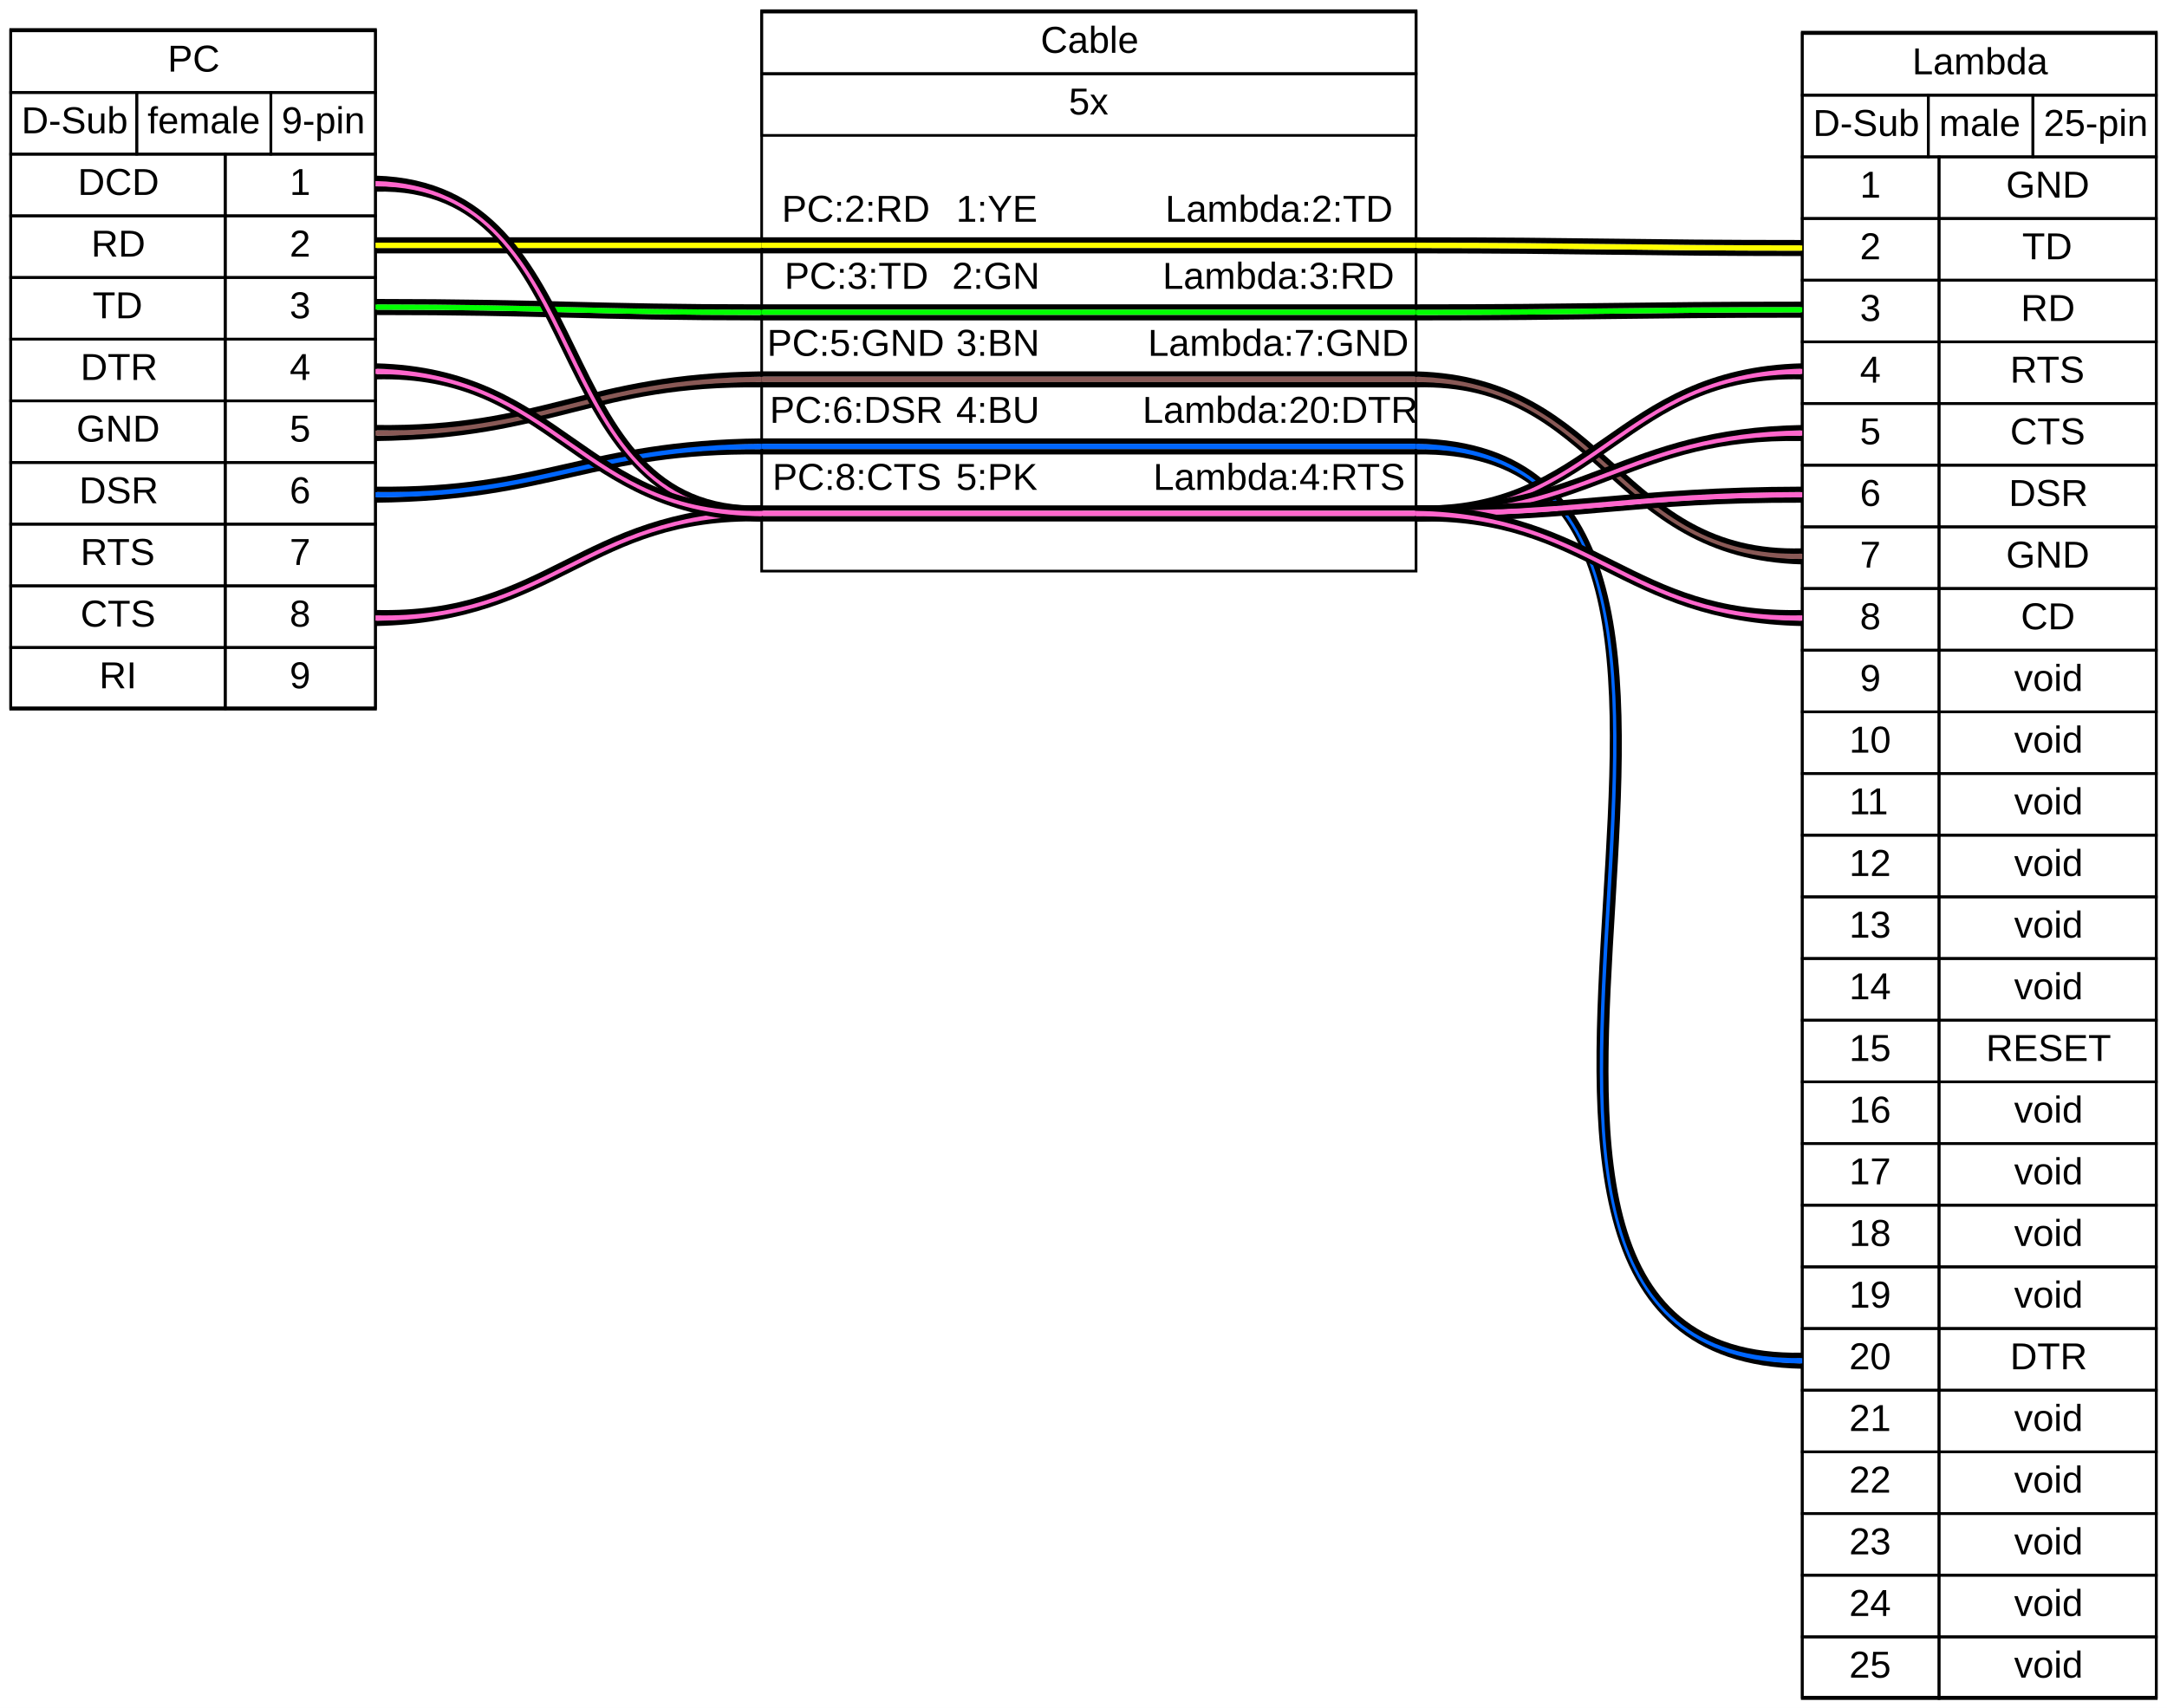
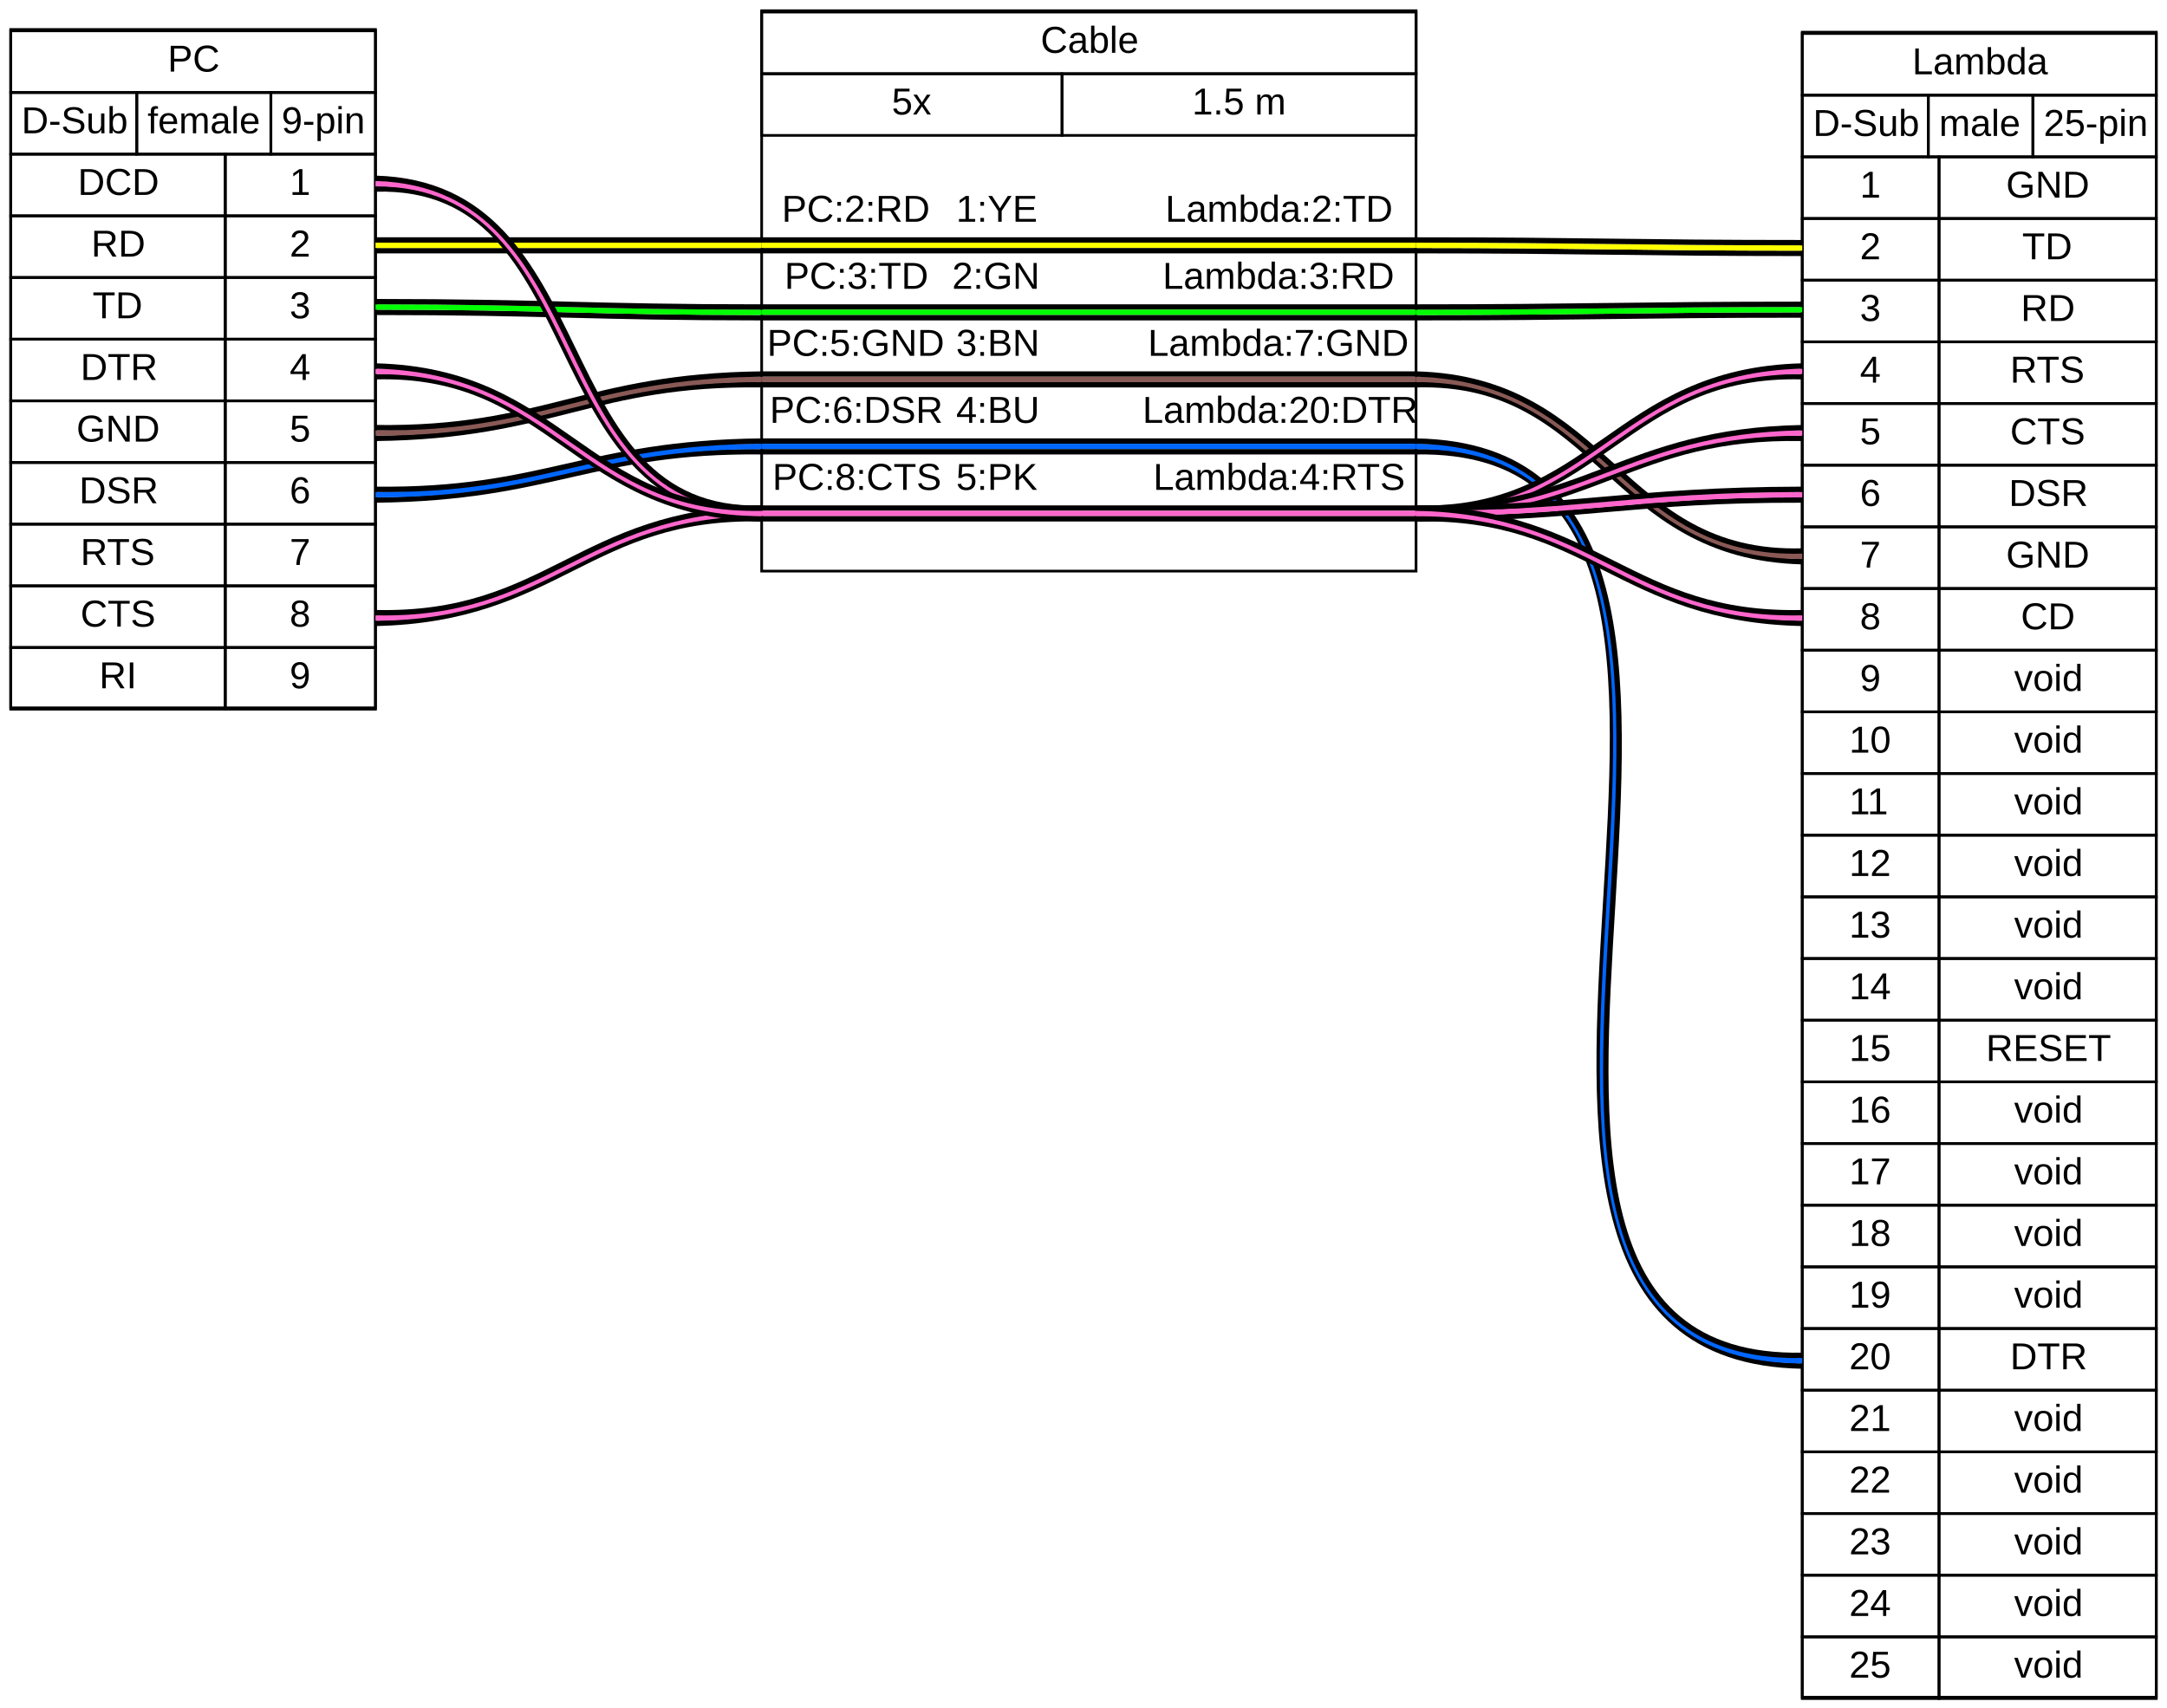
<svg xmlns="http://www.w3.org/2000/svg" width="808pt" height="637pt" viewBox="0.00 0.00 808.00 637.00">
  <g id="graph0" class="graph" transform="scale(1 1) rotate(0) translate(4 633)">
    <polygon fill="#ffffff" stroke="transparent" points="-4,4 -4,-633 804,-633 804,4 -4,4" />
    <g id="node1" class="node">
      <polygon fill="#ffffff" stroke="black" points="136,-622 0,-622 0,-369 136,-369 136,-622" />
      <polygon fill="none" stroke="black" points="0,-598.5 0,-621.5 136,-621.5 136,-598.5 0,-598.5" />
      <text text-anchor="start" x="58.5" y="-606.3" font-family="arial" font-size="14.00">PC</text>
      <polygon fill="none" stroke="black" points="0,-575.5 0,-598.5 47,-598.5 47,-575.5 0,-575.5" />
      <text text-anchor="start" x="4" y="-583.3" font-family="arial" font-size="14.00">D-Sub</text>
      <polygon fill="none" stroke="black" points="47,-575.5 47,-598.5 97,-598.5 97,-575.5 47,-575.5" />
      <text text-anchor="start" x="51" y="-583.3" font-family="arial" font-size="14.00">female</text>
      <polygon fill="none" stroke="black" points="97,-575.5 97,-598.5 136,-598.5 136,-575.5 97,-575.5" />
      <text text-anchor="start" x="101" y="-583.3" font-family="arial" font-size="14.00">9-pin</text>
      <polygon fill="none" stroke="black" points="0,-552.5 0,-575.5 80,-575.5 80,-552.5 0,-552.5" />
      <text text-anchor="start" x="25" y="-560.3" font-family="arial" font-size="14.00">DCD</text>
      <polygon fill="none" stroke="black" points="80,-552.5 80,-575.5 136,-575.5 136,-552.5 80,-552.5" />
      <text text-anchor="start" x="104" y="-560.3" font-family="arial" font-size="14.00">1</text>
      <polygon fill="none" stroke="black" points="0,-529.5 0,-552.5 80,-552.5 80,-529.5 0,-529.5" />
      <text text-anchor="start" x="30" y="-537.3" font-family="arial" font-size="14.00">RD</text>
      <polygon fill="none" stroke="black" points="80,-529.5 80,-552.5 136,-552.5 136,-529.5 80,-529.5" />
      <text text-anchor="start" x="104" y="-537.3" font-family="arial" font-size="14.00">2</text>
      <polygon fill="none" stroke="black" points="0,-506.5 0,-529.5 80,-529.5 80,-506.5 0,-506.5" />
      <text text-anchor="start" x="30.5" y="-514.3" font-family="arial" font-size="14.00">TD</text>
      <polygon fill="none" stroke="black" points="80,-506.5 80,-529.5 136,-529.5 136,-506.5 80,-506.5" />
      <text text-anchor="start" x="104" y="-514.3" font-family="arial" font-size="14.00">3</text>
      <polygon fill="none" stroke="black" points="0,-483.5 0,-506.5 80,-506.5 80,-483.5 0,-483.5" />
      <text text-anchor="start" x="26" y="-491.3" font-family="arial" font-size="14.00">DTR</text>
      <polygon fill="none" stroke="black" points="80,-483.5 80,-506.5 136,-506.5 136,-483.5 80,-483.5" />
      <text text-anchor="start" x="104" y="-491.3" font-family="arial" font-size="14.00">4</text>
      <polygon fill="none" stroke="black" points="0,-460.5 0,-483.5 80,-483.5 80,-460.5 0,-460.5" />
      <text text-anchor="start" x="24.5" y="-468.3" font-family="arial" font-size="14.00">GND</text>
      <polygon fill="none" stroke="black" points="80,-460.5 80,-483.5 136,-483.5 136,-460.5 80,-460.5" />
      <text text-anchor="start" x="104" y="-468.3" font-family="arial" font-size="14.00">5</text>
      <polygon fill="none" stroke="black" points="0,-437.5 0,-460.5 80,-460.5 80,-437.5 0,-437.5" />
      <text text-anchor="start" x="25.5" y="-445.3" font-family="arial" font-size="14.00">DSR</text>
      <polygon fill="none" stroke="black" points="80,-437.5 80,-460.5 136,-460.5 136,-437.5 80,-437.5" />
      <text text-anchor="start" x="104" y="-445.3" font-family="arial" font-size="14.00">6</text>
      <polygon fill="none" stroke="black" points="0,-414.5 0,-437.5 80,-437.5 80,-414.5 0,-414.5" />
      <text text-anchor="start" x="26" y="-422.3" font-family="arial" font-size="14.00">RTS</text>
      <polygon fill="none" stroke="black" points="80,-414.5 80,-437.5 136,-437.5 136,-414.5 80,-414.5" />
      <text text-anchor="start" x="104" y="-422.3" font-family="arial" font-size="14.00">7</text>
      <polygon fill="none" stroke="black" points="0,-391.5 0,-414.5 80,-414.5 80,-391.5 0,-391.5" />
      <text text-anchor="start" x="26" y="-399.3" font-family="arial" font-size="14.00">CTS</text>
      <polygon fill="none" stroke="black" points="80,-391.5 80,-414.5 136,-414.5 136,-391.5 80,-391.5" />
      <text text-anchor="start" x="104" y="-399.3" font-family="arial" font-size="14.00">8</text>
      <polygon fill="none" stroke="black" points="0,-368.5 0,-391.5 80,-391.5 80,-368.5 0,-368.5" />
      <text text-anchor="start" x="33" y="-376.3" font-family="arial" font-size="14.00">RI</text>
      <polygon fill="none" stroke="black" points="80,-368.5 80,-391.5 136,-391.5 136,-368.5 80,-368.5" />
      <text text-anchor="start" x="104" y="-376.3" font-family="arial" font-size="14.00">9</text>
    </g>
    <g id="node3" class="node">
      <polygon fill="#ffffff" stroke="black" points="524,-629 280,-629 280,-420 524,-420 524,-629" />
      <polygon fill="none" stroke="black" points="280,-605.5 280,-628.5 524,-628.5 524,-605.5 280,-605.5" />
      <text text-anchor="start" x="384" y="-613.3" font-family="arial" font-size="14.00">Cable</text>
-       <polygon fill="none" stroke="black" points="280,-582.5 280,-605.5 524,-605.5 524,-582.5 280,-582.5" />
-       <text text-anchor="start" x="394.5" y="-590.3" font-family="arial" font-size="14.00">5x</text>
+       <polygon fill="none" stroke="black" points="280,-582.5 280,-605.5 392,-605.5 392,-582.5 280,-582.5" />
+       <text text-anchor="start" x="328.5" y="-590.3" font-family="arial" font-size="14.00">5x</text>
+       <polygon fill="none" stroke="black" points="392,-582.5 392,-605.5 524,-605.5 524,-582.5 392,-582.5" />
+       <text text-anchor="start" x="440.5" y="-590.3" font-family="arial" font-size="14.00">1.5 m</text>
      <text text-anchor="start" x="312.5" y="-569.3" font-family="arial" font-size="14.00"> </text>
      <text text-anchor="start" x="287.5" y="-550.3" font-family="arial" font-size="14.00">PC:2:RD</text>
      <text text-anchor="start" x="352.5" y="-550.3" font-family="arial" font-size="14.00">     1:YE    </text>
      <text text-anchor="start" x="430.5" y="-550.3" font-family="arial" font-size="14.00">Lambda:2:TD</text>
      <polygon fill="#000000" stroke="transparent" points="280,-542.5 280,-544.5 524,-544.5 524,-542.5 280,-542.5" />
      <polygon fill="#ffff00" stroke="transparent" points="280,-540.5 280,-542.5 524,-542.5 524,-540.5 280,-540.5" />
      <polygon fill="#000000" stroke="transparent" points="280,-538.5 280,-540.5 524,-540.5 524,-538.5 280,-538.5" />
      <text text-anchor="start" x="288.5" y="-525.3" font-family="arial" font-size="14.00">PC:3:TD</text>
      <text text-anchor="start" x="351" y="-525.3" font-family="arial" font-size="14.00">     2:GN    </text>
      <text text-anchor="start" x="429.5" y="-525.3" font-family="arial" font-size="14.00">Lambda:3:RD</text>
      <polygon fill="#000000" stroke="transparent" points="280,-517.5 280,-519.5 524,-519.5 524,-517.5 280,-517.5" />
      <polygon fill="#00ff00" stroke="transparent" points="280,-515.5 280,-517.5 524,-517.5 524,-515.5 280,-515.5" />
      <polygon fill="#000000" stroke="transparent" points="280,-513.5 280,-515.5 524,-515.5 524,-513.5 280,-513.5" />
      <text text-anchor="start" x="282" y="-500.3" font-family="arial" font-size="14.00">PC:5:GND</text>
      <text text-anchor="start" x="352.5" y="-500.3" font-family="arial" font-size="14.00">     3:BN    </text>
      <text text-anchor="start" x="424" y="-500.3" font-family="arial" font-size="14.00">Lambda:7:GND</text>
      <polygon fill="#000000" stroke="transparent" points="280,-492.5 280,-494.5 524,-494.5 524,-492.5 280,-492.5" />
      <polygon fill="#895956" stroke="transparent" points="280,-490.5 280,-492.5 524,-492.5 524,-490.5 280,-490.5" />
      <polygon fill="#000000" stroke="transparent" points="280,-488.5 280,-490.5 524,-490.5 524,-488.5 280,-488.5" />
      <text text-anchor="start" x="283" y="-475.3" font-family="arial" font-size="14.00">PC:6:DSR</text>
      <text text-anchor="start" x="352.5" y="-475.3" font-family="arial" font-size="14.00">     4:BU    </text>
      <text text-anchor="start" x="422" y="-475.3" font-family="arial" font-size="14.00">Lambda:20:DTR</text>
      <polygon fill="#000000" stroke="transparent" points="280,-467.5 280,-469.5 524,-469.5 524,-467.5 280,-467.5" />
      <polygon fill="#0066ff" stroke="transparent" points="280,-465.5 280,-467.5 524,-467.5 524,-465.5 280,-465.5" />
      <polygon fill="#000000" stroke="transparent" points="280,-463.5 280,-465.5 524,-465.5 524,-463.5 280,-463.5" />
      <text text-anchor="start" x="284" y="-450.3" font-family="arial" font-size="14.00">PC:8:CTS</text>
      <text text-anchor="start" x="352.5" y="-450.3" font-family="arial" font-size="14.00">     5:PK    </text>
      <text text-anchor="start" x="426" y="-450.3" font-family="arial" font-size="14.00">Lambda:4:RTS</text>
      <polygon fill="#000000" stroke="transparent" points="280,-442.5 280,-444.5 524,-444.5 524,-442.5 280,-442.5" />
      <polygon fill="#ff66cc" stroke="transparent" points="280,-440.5 280,-442.5 524,-442.5 524,-440.5 280,-440.5" />
      <polygon fill="#000000" stroke="transparent" points="280,-438.5 280,-440.5 524,-440.5 524,-438.5 280,-438.5" />
      <text text-anchor="start" x="312.5" y="-425.3" font-family="arial" font-size="14.00"> </text>
    </g>
    <g id="edge1" class="edge">
      <path fill="none" stroke="#000000" stroke-width="2" d="M136,-539.5C200,-539.5 216,-539.5 280,-539.5" />
      <path fill="none" stroke="#ffff00" stroke-width="2" d="M136,-541.5C200,-541.5 216,-541.5 280,-541.5" />
      <path fill="none" stroke="#000000" stroke-width="2" d="M136,-543.5C200,-543.5 216,-543.5 280,-543.5" />
    </g>
    <g id="edge3" class="edge">
      <path fill="none" stroke="#000000" stroke-width="2" d="M136,-516.5C199.76,-516.52 215.75,-514.52 280,-514.5" />
      <path fill="none" stroke="#00ff00" stroke-width="2" d="M136,-518.5C200.01,-518.5 215.99,-516.5 280,-516.5" />
      <path fill="none" stroke="#000000" stroke-width="2" d="M136,-520.5C200.25,-520.48 216.24,-518.48 280,-518.5" />
    </g>
    <g id="edge5" class="edge">
      <path fill="none" stroke="#000000" stroke-width="2" d="M136,-469.5C202.22,-470.31 216.99,-490.31 280,-489.5" />
      <path fill="none" stroke="#895956" stroke-width="2" d="M136,-471.5C200.61,-471.5 215.39,-491.5 280,-491.5" />
      <path fill="none" stroke="#000000" stroke-width="2" d="M136,-473.5C199.01,-472.69 213.78,-492.69 280,-493.5" />
    </g>
    <g id="edge7" class="edge">
      <path fill="none" stroke="#000000" stroke-width="2" d="M136,-446.5C202.03,-447.22 217.04,-465.22 280,-464.5" />
      <path fill="none" stroke="#0066ff" stroke-width="2" d="M136,-448.5C200.5,-448.5 215.5,-466.5 280,-466.5" />
      <path fill="none" stroke="#000000" stroke-width="2" d="M136,-450.5C198.96,-449.78 213.97,-467.78 280,-468.5" />
    </g>
    <g id="edge9" class="edge">
      <path fill="none" stroke="#000000" stroke-width="2" d="M136,-400.5C204.23,-401.94 215.61,-440.94 280,-439.5" />
      <path fill="none" stroke="#ff66cc" stroke-width="2" d="M136,-402.5C202.31,-402.5 213.69,-441.5 280,-441.5" />
      <path fill="none" stroke="#000000" stroke-width="2" d="M136,-404.5C200.39,-403.06 211.77,-442.06 280,-443.5" />
    </g>
    <g id="edge11" class="edge">
      <path fill="none" stroke="#000000" stroke-width="2" d="M136,-562.5C218.21,-564.89 193.87,-441.89 280,-439.5" />
      <path fill="none" stroke="#ff66cc" stroke-width="2" d="M136,-564.5C220.17,-564.5 195.83,-441.5 280,-441.5" />
      <path fill="none" stroke="#000000" stroke-width="2" d="M136,-566.5C222.13,-564.11 197.79,-441.11 280,-443.5" />
    </g>
    <g id="edge12" class="edge">
      <path fill="none" stroke="#000000" stroke-width="2" d="M136,-492.5C202.22,-494.22 209.82,-441.22 280,-439.5" />
      <path fill="none" stroke="#ff66cc" stroke-width="2" d="M136,-494.5C204.2,-494.5 211.8,-441.5 280,-441.5" />
      <path fill="none" stroke="#000000" stroke-width="2" d="M136,-496.5C206.18,-494.78 213.78,-441.78 280,-443.5" />
    </g>
    <g id="node2" class="node">
      <polygon fill="#ffffff" stroke="black" points="800,-621 668,-621 668,0 800,0 800,-621" />
      <polygon fill="none" stroke="black" points="668,-597.5 668,-620.5 800,-620.5 800,-597.5 668,-597.5" />
      <text text-anchor="start" x="709" y="-605.3" font-family="arial" font-size="14.00">Lambda</text>
      <polygon fill="none" stroke="black" points="668,-574.5 668,-597.5 715,-597.5 715,-574.5 668,-574.5" />
      <text text-anchor="start" x="672" y="-582.3" font-family="arial" font-size="14.00">D-Sub</text>
      <polygon fill="none" stroke="black" points="715,-574.5 715,-597.5 754,-597.5 754,-574.5 715,-574.5" />
      <text text-anchor="start" x="719" y="-582.3" font-family="arial" font-size="14.00">male</text>
      <polygon fill="none" stroke="black" points="754,-574.5 754,-597.5 800,-597.5 800,-574.5 754,-574.5" />
      <text text-anchor="start" x="758" y="-582.3" font-family="arial" font-size="14.00">25-pin</text>
      <polygon fill="none" stroke="black" points="668,-551.5 668,-574.5 719,-574.5 719,-551.5 668,-551.5" />
      <text text-anchor="start" x="689.5" y="-559.3" font-family="arial" font-size="14.00">1</text>
      <polygon fill="none" stroke="black" points="719,-551.5 719,-574.5 800,-574.5 800,-551.5 719,-551.5" />
      <text text-anchor="start" x="744" y="-559.3" font-family="arial" font-size="14.00">GND</text>
      <polygon fill="none" stroke="black" points="668,-528.5 668,-551.5 719,-551.5 719,-528.5 668,-528.5" />
      <text text-anchor="start" x="689.5" y="-536.3" font-family="arial" font-size="14.00">2</text>
      <polygon fill="none" stroke="black" points="719,-528.5 719,-551.5 800,-551.5 800,-528.5 719,-528.5" />
      <text text-anchor="start" x="750" y="-536.3" font-family="arial" font-size="14.00">TD</text>
      <polygon fill="none" stroke="black" points="668,-505.5 668,-528.5 719,-528.5 719,-505.5 668,-505.5" />
      <text text-anchor="start" x="689.5" y="-513.3" font-family="arial" font-size="14.00">3</text>
      <polygon fill="none" stroke="black" points="719,-505.5 719,-528.5 800,-528.5 800,-505.5 719,-505.5" />
      <text text-anchor="start" x="749.5" y="-513.3" font-family="arial" font-size="14.00">RD</text>
      <polygon fill="none" stroke="black" points="668,-482.5 668,-505.5 719,-505.5 719,-482.5 668,-482.5" />
      <text text-anchor="start" x="689.5" y="-490.3" font-family="arial" font-size="14.00">4</text>
      <polygon fill="none" stroke="black" points="719,-482.5 719,-505.5 800,-505.5 800,-482.5 719,-482.5" />
      <text text-anchor="start" x="745.5" y="-490.3" font-family="arial" font-size="14.00">RTS</text>
      <polygon fill="none" stroke="black" points="668,-459.5 668,-482.5 719,-482.5 719,-459.5 668,-459.5" />
      <text text-anchor="start" x="689.5" y="-467.3" font-family="arial" font-size="14.00">5</text>
      <polygon fill="none" stroke="black" points="719,-459.5 719,-482.5 800,-482.5 800,-459.5 719,-459.5" />
      <text text-anchor="start" x="745.5" y="-467.3" font-family="arial" font-size="14.00">CTS</text>
      <polygon fill="none" stroke="black" points="668,-436.5 668,-459.5 719,-459.5 719,-436.5 668,-436.5" />
      <text text-anchor="start" x="689.5" y="-444.3" font-family="arial" font-size="14.00">6</text>
      <polygon fill="none" stroke="black" points="719,-436.5 719,-459.5 800,-459.5 800,-436.5 719,-436.5" />
      <text text-anchor="start" x="745" y="-444.3" font-family="arial" font-size="14.00">DSR</text>
      <polygon fill="none" stroke="black" points="668,-413.5 668,-436.5 719,-436.5 719,-413.5 668,-413.5" />
      <text text-anchor="start" x="689.5" y="-421.3" font-family="arial" font-size="14.00">7</text>
      <polygon fill="none" stroke="black" points="719,-413.5 719,-436.5 800,-436.5 800,-413.5 719,-413.5" />
      <text text-anchor="start" x="744" y="-421.3" font-family="arial" font-size="14.00">GND</text>
      <polygon fill="none" stroke="black" points="668,-390.5 668,-413.5 719,-413.5 719,-390.5 668,-390.5" />
      <text text-anchor="start" x="689.5" y="-398.3" font-family="arial" font-size="14.00">8</text>
      <polygon fill="none" stroke="black" points="719,-390.5 719,-413.5 800,-413.5 800,-390.5 719,-390.5" />
      <text text-anchor="start" x="749.5" y="-398.3" font-family="arial" font-size="14.00">CD</text>
      <polygon fill="none" stroke="black" points="668,-367.5 668,-390.5 719,-390.5 719,-367.5 668,-367.5" />
      <text text-anchor="start" x="689.5" y="-375.3" font-family="arial" font-size="14.00">9</text>
      <polygon fill="none" stroke="black" points="719,-367.5 719,-390.5 800,-390.5 800,-367.5 719,-367.5" />
      <text text-anchor="start" x="747" y="-375.3" font-family="arial" font-size="14.00">void</text>
      <polygon fill="none" stroke="black" points="668,-344.5 668,-367.5 719,-367.5 719,-344.5 668,-344.5" />
      <text text-anchor="start" x="685.5" y="-352.3" font-family="arial" font-size="14.00">10</text>
      <polygon fill="none" stroke="black" points="719,-344.5 719,-367.5 800,-367.5 800,-344.5 719,-344.5" />
      <text text-anchor="start" x="747" y="-352.3" font-family="arial" font-size="14.00">void</text>
      <polygon fill="none" stroke="black" points="668,-321.5 668,-344.5 719,-344.5 719,-321.5 668,-321.5" />
      <text text-anchor="start" x="685.5" y="-329.3" font-family="arial" font-size="14.00">11</text>
      <polygon fill="none" stroke="black" points="719,-321.5 719,-344.5 800,-344.5 800,-321.5 719,-321.5" />
      <text text-anchor="start" x="747" y="-329.3" font-family="arial" font-size="14.00">void</text>
      <polygon fill="none" stroke="black" points="668,-298.5 668,-321.5 719,-321.5 719,-298.5 668,-298.5" />
      <text text-anchor="start" x="685.5" y="-306.3" font-family="arial" font-size="14.00">12</text>
      <polygon fill="none" stroke="black" points="719,-298.5 719,-321.5 800,-321.5 800,-298.5 719,-298.5" />
      <text text-anchor="start" x="747" y="-306.3" font-family="arial" font-size="14.00">void</text>
      <polygon fill="none" stroke="black" points="668,-275.5 668,-298.5 719,-298.5 719,-275.5 668,-275.5" />
      <text text-anchor="start" x="685.5" y="-283.3" font-family="arial" font-size="14.00">13</text>
      <polygon fill="none" stroke="black" points="719,-275.5 719,-298.5 800,-298.5 800,-275.5 719,-275.5" />
      <text text-anchor="start" x="747" y="-283.3" font-family="arial" font-size="14.00">void</text>
      <polygon fill="none" stroke="black" points="668,-252.5 668,-275.5 719,-275.5 719,-252.5 668,-252.5" />
      <text text-anchor="start" x="685.5" y="-260.3" font-family="arial" font-size="14.00">14</text>
      <polygon fill="none" stroke="black" points="719,-252.5 719,-275.5 800,-275.5 800,-252.5 719,-252.5" />
      <text text-anchor="start" x="747" y="-260.3" font-family="arial" font-size="14.00">void</text>
      <polygon fill="none" stroke="black" points="668,-229.5 668,-252.5 719,-252.5 719,-229.5 668,-229.5" />
      <text text-anchor="start" x="685.5" y="-237.3" font-family="arial" font-size="14.00">15</text>
      <polygon fill="none" stroke="black" points="719,-229.5 719,-252.5 800,-252.5 800,-229.5 719,-229.5" />
      <text text-anchor="start" x="736.5" y="-237.3" font-family="arial" font-size="14.00">RESET</text>
      <polygon fill="none" stroke="black" points="668,-206.5 668,-229.5 719,-229.5 719,-206.5 668,-206.5" />
      <text text-anchor="start" x="685.5" y="-214.3" font-family="arial" font-size="14.00">16</text>
      <polygon fill="none" stroke="black" points="719,-206.5 719,-229.5 800,-229.5 800,-206.5 719,-206.5" />
      <text text-anchor="start" x="747" y="-214.3" font-family="arial" font-size="14.00">void</text>
      <polygon fill="none" stroke="black" points="668,-183.5 668,-206.5 719,-206.5 719,-183.5 668,-183.5" />
      <text text-anchor="start" x="685.5" y="-191.3" font-family="arial" font-size="14.00">17</text>
      <polygon fill="none" stroke="black" points="719,-183.5 719,-206.5 800,-206.5 800,-183.5 719,-183.5" />
      <text text-anchor="start" x="747" y="-191.3" font-family="arial" font-size="14.00">void</text>
      <polygon fill="none" stroke="black" points="668,-160.5 668,-183.5 719,-183.5 719,-160.5 668,-160.5" />
      <text text-anchor="start" x="685.5" y="-168.3" font-family="arial" font-size="14.00">18</text>
      <polygon fill="none" stroke="black" points="719,-160.5 719,-183.5 800,-183.5 800,-160.5 719,-160.5" />
      <text text-anchor="start" x="747" y="-168.3" font-family="arial" font-size="14.00">void</text>
      <polygon fill="none" stroke="black" points="668,-137.5 668,-160.5 719,-160.5 719,-137.5 668,-137.5" />
      <text text-anchor="start" x="685.5" y="-145.3" font-family="arial" font-size="14.00">19</text>
      <polygon fill="none" stroke="black" points="719,-137.5 719,-160.5 800,-160.5 800,-137.5 719,-137.5" />
      <text text-anchor="start" x="747" y="-145.3" font-family="arial" font-size="14.00">void</text>
      <polygon fill="none" stroke="black" points="668,-114.5 668,-137.5 719,-137.5 719,-114.5 668,-114.5" />
      <text text-anchor="start" x="685.5" y="-122.3" font-family="arial" font-size="14.00">20</text>
      <polygon fill="none" stroke="black" points="719,-114.5 719,-137.5 800,-137.5 800,-114.5 719,-114.5" />
      <text text-anchor="start" x="745.5" y="-122.3" font-family="arial" font-size="14.00">DTR</text>
      <polygon fill="none" stroke="black" points="668,-91.5 668,-114.5 719,-114.5 719,-91.5 668,-91.5" />
      <text text-anchor="start" x="685.5" y="-99.3" font-family="arial" font-size="14.00">21</text>
      <polygon fill="none" stroke="black" points="719,-91.5 719,-114.5 800,-114.5 800,-91.5 719,-91.5" />
      <text text-anchor="start" x="747" y="-99.3" font-family="arial" font-size="14.00">void</text>
      <polygon fill="none" stroke="black" points="668,-68.5 668,-91.5 719,-91.5 719,-68.5 668,-68.5" />
      <text text-anchor="start" x="685.5" y="-76.3" font-family="arial" font-size="14.00">22</text>
      <polygon fill="none" stroke="black" points="719,-68.5 719,-91.5 800,-91.5 800,-68.5 719,-68.5" />
      <text text-anchor="start" x="747" y="-76.3" font-family="arial" font-size="14.00">void</text>
      <polygon fill="none" stroke="black" points="668,-45.5 668,-68.5 719,-68.5 719,-45.5 668,-45.5" />
      <text text-anchor="start" x="685.5" y="-53.3" font-family="arial" font-size="14.00">23</text>
      <polygon fill="none" stroke="black" points="719,-45.5 719,-68.5 800,-68.5 800,-45.5 719,-45.5" />
      <text text-anchor="start" x="747" y="-53.3" font-family="arial" font-size="14.00">void</text>
      <polygon fill="none" stroke="black" points="668,-22.5 668,-45.5 719,-45.5 719,-22.5 668,-22.5" />
      <text text-anchor="start" x="685.5" y="-30.3" font-family="arial" font-size="14.00">24</text>
      <polygon fill="none" stroke="black" points="719,-22.5 719,-45.5 800,-45.5 800,-22.5 719,-22.5" />
      <text text-anchor="start" x="747" y="-30.3" font-family="arial" font-size="14.00">void</text>
      <polygon fill="none" stroke="black" points="668,0.5 668,-22.5 719,-22.5 719,0.5 668,0.5" />
      <text text-anchor="start" x="685.5" y="-7.3" font-family="arial" font-size="14.00">25</text>
      <polygon fill="none" stroke="black" points="719,0.5 719,-22.5 800,-22.5 800,0.5 719,0.5" />
      <text text-anchor="start" x="747" y="-7.3" font-family="arial" font-size="14.00">void</text>
    </g>
    <g id="edge2" class="edge">
      <path fill="none" stroke="#000000" stroke-width="2" d="M524,-539.5C587.88,-539.5 603.87,-538.5 668,-538.5" />
      <path fill="none" stroke="#ffff00" stroke-width="2" d="M524,-541.5C588,-541.5 604,-540.5 668,-540.5" />
      <path fill="none" stroke="#000000" stroke-width="2" d="M524,-543.5C588.13,-543.5 604.12,-542.5 668,-542.5" />
    </g>
    <g id="edge4" class="edge">
      <path fill="none" stroke="#000000" stroke-width="2" d="M524,-514.5C588.13,-514.5 604.12,-515.5 668,-515.5" />
      <path fill="none" stroke="#00ff00" stroke-width="2" d="M524,-516.5C588,-516.5 604,-517.5 668,-517.5" />
      <path fill="none" stroke="#000000" stroke-width="2" d="M524,-518.5C587.88,-518.5 603.87,-519.5 668,-519.5" />
    </g>
    <g id="edge6" class="edge">
      <path fill="none" stroke="#000000" stroke-width="2" d="M524,-489.5C592.4,-491.4 595.6,-425.4 668,-423.5" />
      <path fill="none" stroke="#895956" stroke-width="2" d="M524,-491.5C594.4,-491.5 597.6,-425.5 668,-425.5" />
      <path fill="none" stroke="#000000" stroke-width="2" d="M524,-493.5C596.4,-491.6 599.6,-425.6 668,-427.5" />
    </g>
    <g id="edge8" class="edge">
      <path fill="none" stroke="#000000" stroke-width="2" d="M524,-464.5C686.76,-467.45 501.73,-126.45 668,-123.5" />
      <path fill="none" stroke="#0066ff" stroke-width="2" d="M524,-466.5C688.51,-466.5 503.49,-125.5 668,-125.5" />
      <path fill="none" stroke="#000000" stroke-width="2" d="M524,-468.5C690.27,-465.55 505.24,-124.55 668,-127.5" />
    </g>
    <g id="edge10" class="edge">
      <path fill="none" stroke="#000000" stroke-width="2" d="M524,-439.5C594.18,-441.22 601.78,-494.22 668,-492.5" />
      <path fill="none" stroke="#ff66cc" stroke-width="2" d="M524,-441.5C592.2,-441.5 599.8,-494.5 668,-494.5" />
      <path fill="none" stroke="#000000" stroke-width="2" d="M524,-443.5C590.22,-441.78 597.82,-494.78 668,-496.5" />
    </g>
    <g id="edge13" class="edge">
      <path fill="none" stroke="#000000" stroke-width="2" d="M524,-439.5C591.2,-440.69 604.46,-470.69 668,-469.5" />
      <path fill="none" stroke="#ff66cc" stroke-width="2" d="M524,-441.5C589.37,-441.5 602.63,-471.5 668,-471.5" />
      <path fill="none" stroke="#000000" stroke-width="2" d="M524,-443.5C587.54,-442.31 600.8,-472.31 668,-473.5" />
    </g>
    <g id="edge14" class="edge">
      <path fill="none" stroke="#000000" stroke-width="2" d="M524,-439.5C588.88,-439.67 604.73,-446.67 668,-446.5" />
      <path fill="none" stroke="#ff66cc" stroke-width="2" d="M524,-441.5C588.08,-441.5 603.92,-448.5 668,-448.5" />
      <path fill="none" stroke="#000000" stroke-width="2" d="M524,-443.5C587.27,-443.33 603.12,-450.33 668,-450.5" />
    </g>
    <g id="edge15" class="edge">
      <path fill="none" stroke="#000000" stroke-width="2" d="M524,-439.5C588.39,-440.94 599.77,-401.94 668,-400.5" />
      <path fill="none" stroke="#ff66cc" stroke-width="2" d="M524,-441.5C590.31,-441.5 601.69,-402.5 668,-402.5" />
      <path fill="none" stroke="#000000" stroke-width="2" d="M524,-443.5C592.23,-442.06 603.61,-403.06 668,-404.5" />
    </g>
  </g>
</svg>
